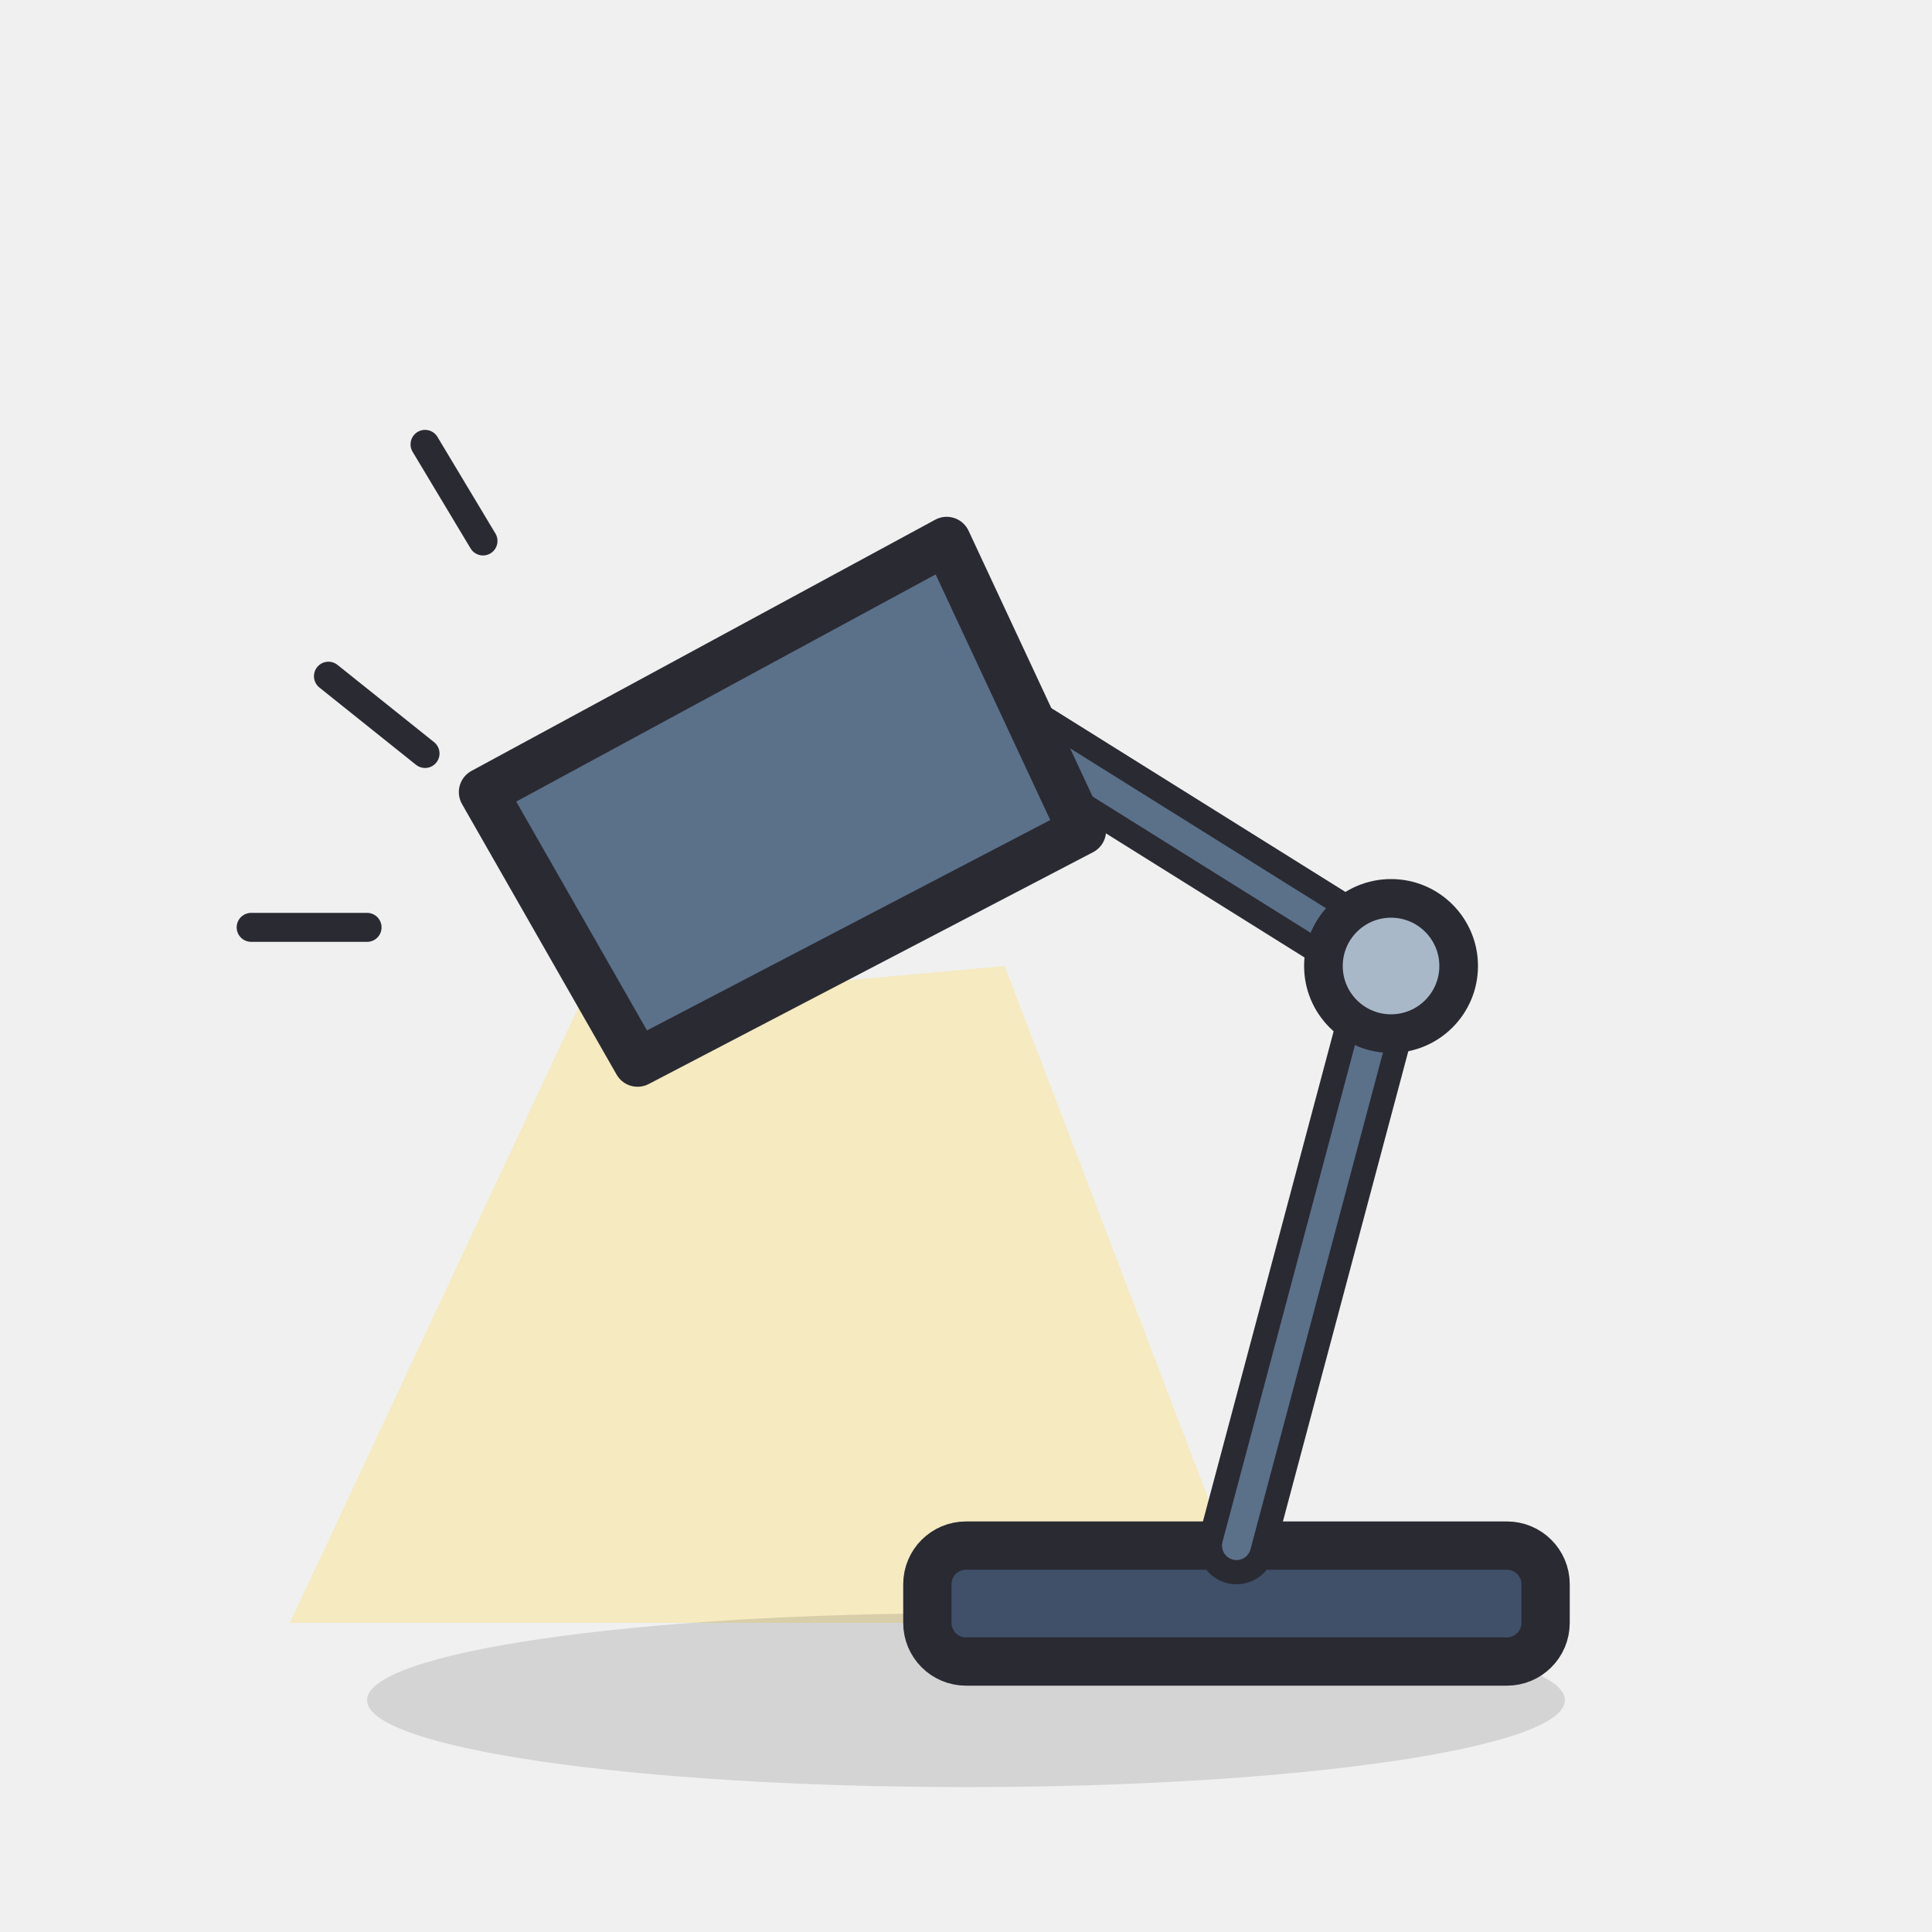
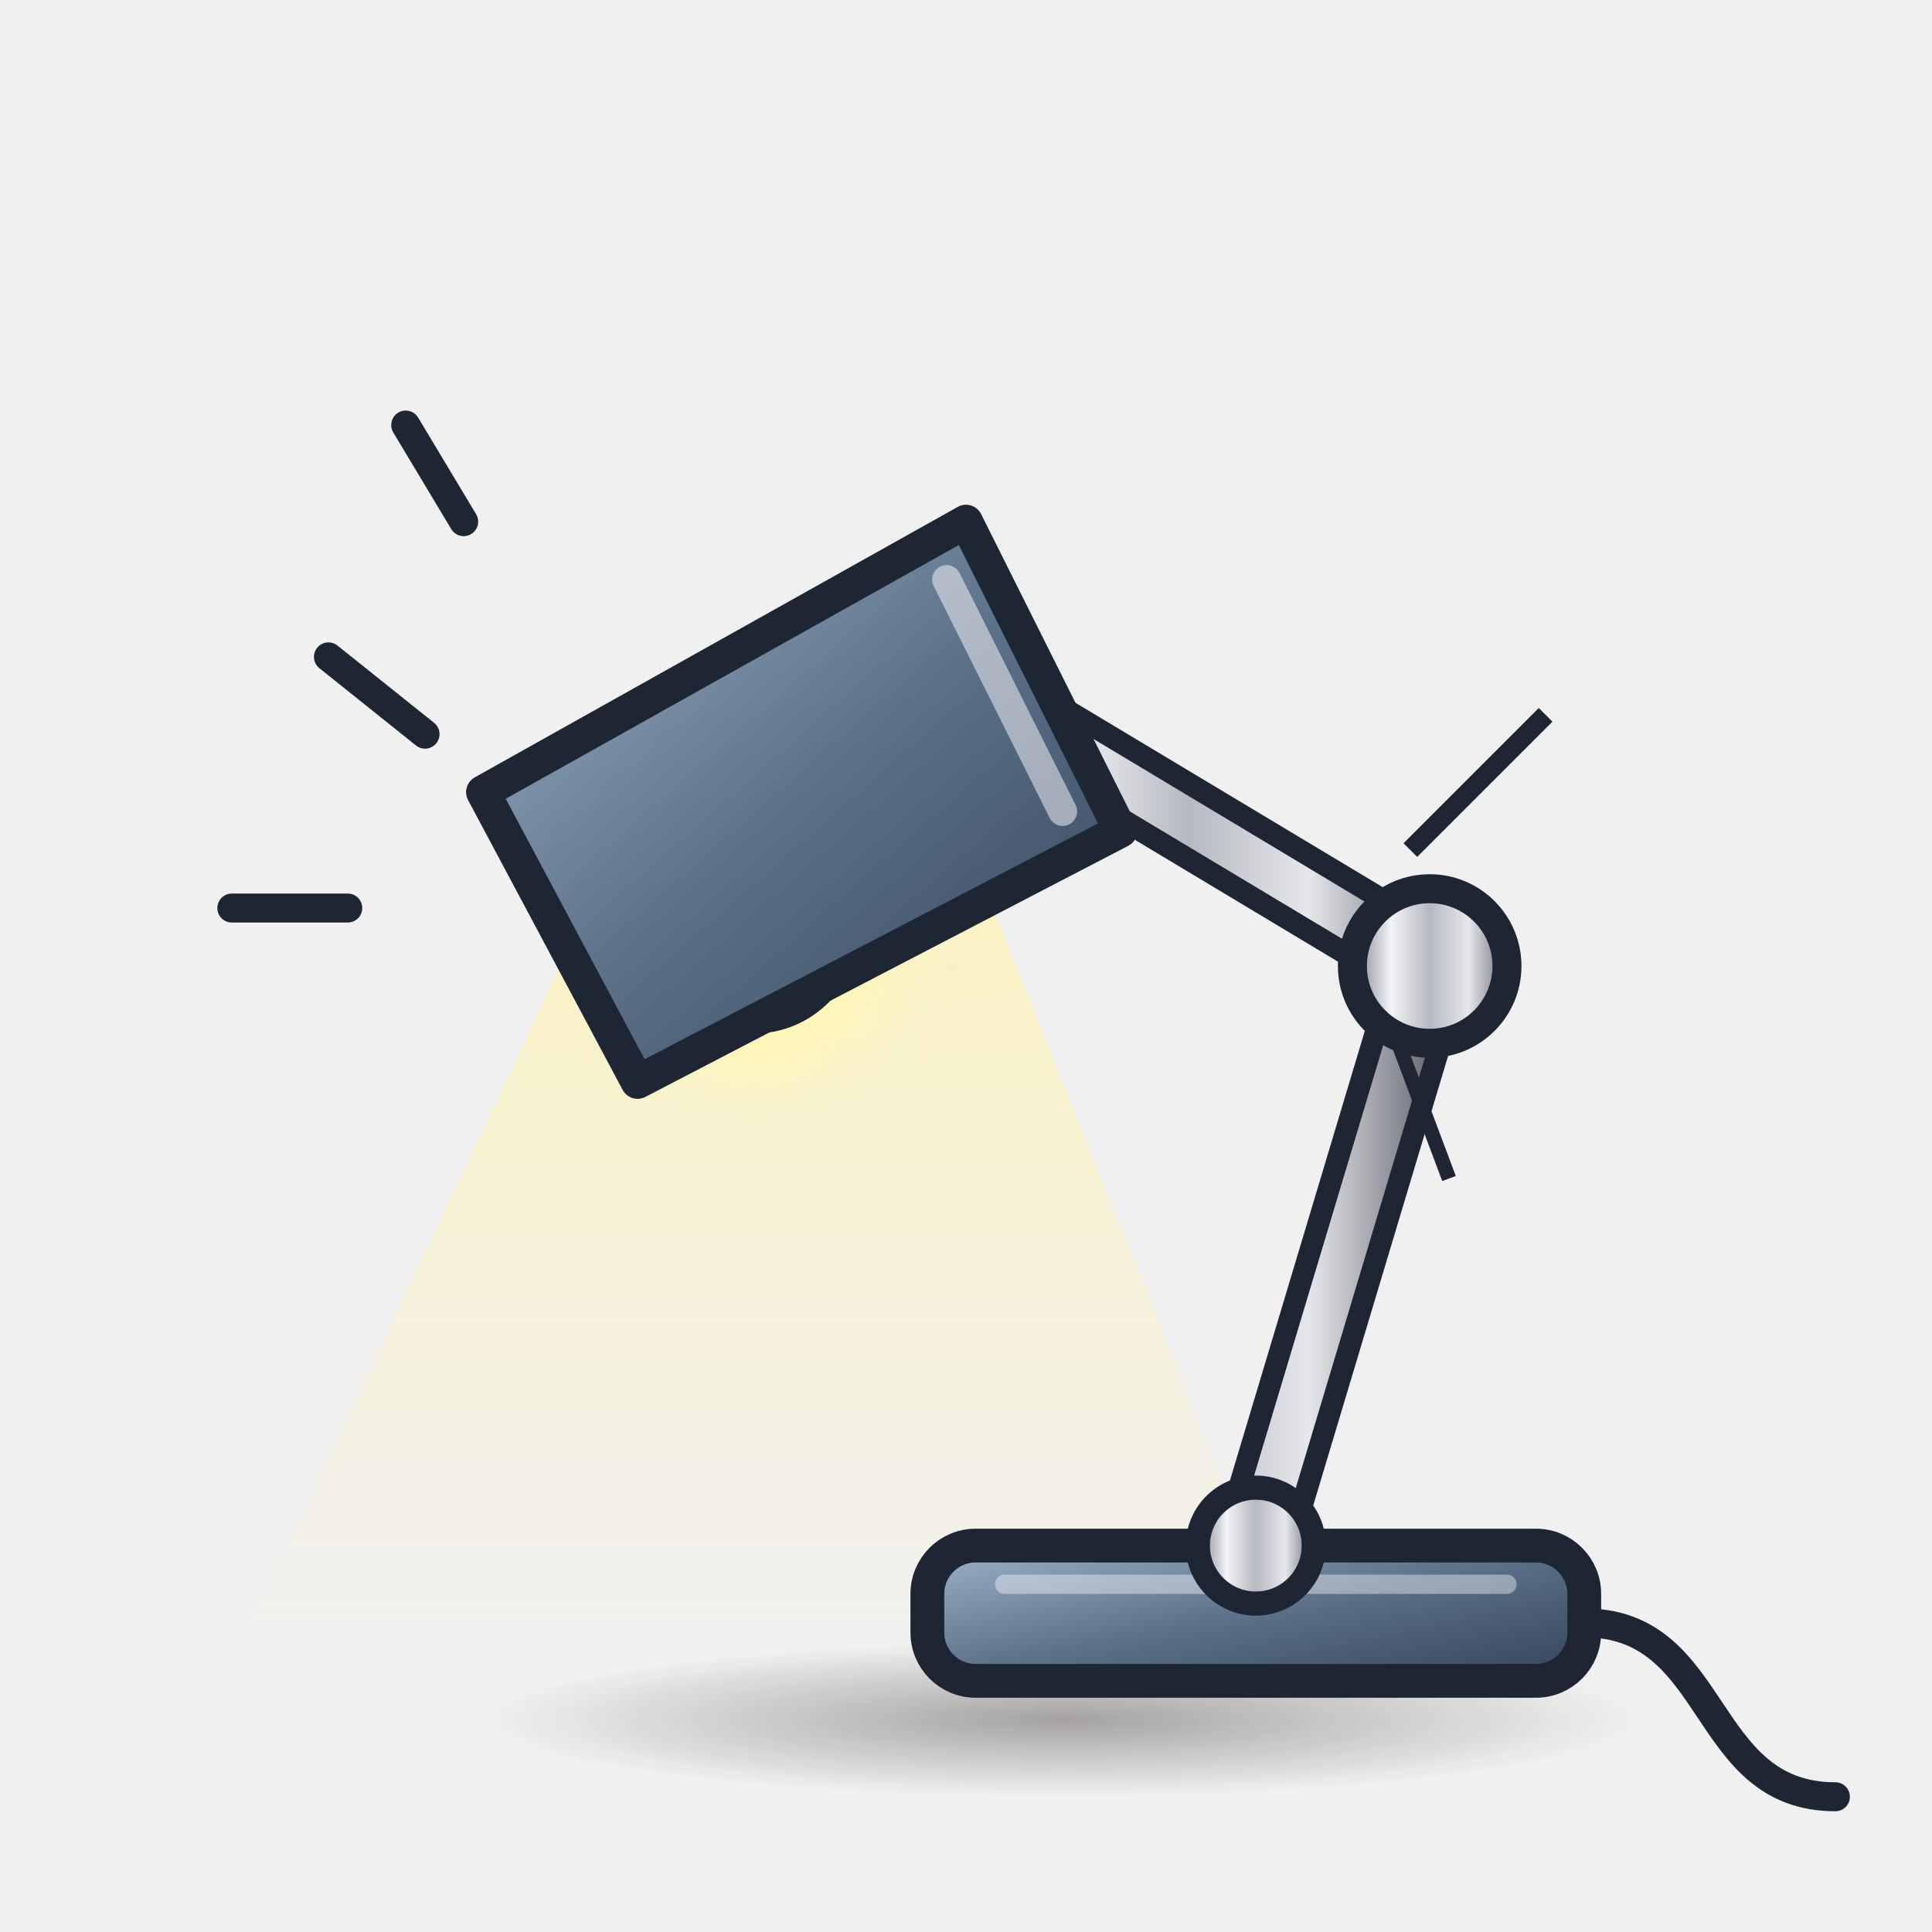
<svg xmlns="http://www.w3.org/2000/svg" viewBox="0 0 200 200">
-   <path d="M60 104L30 168H130L104 100Z" fill="#ffe066" opacity=".35" />
-   <ellipse cx="100" cy="176" rx="62" ry="9" fill="#000" opacity=".12" />
-   <g stroke="#2a2a33" stroke-width="5" stroke-linejoin="round" stroke-linecap="round">
-     <rect x="96" y="160" width="64" height="12" rx="4" fill="#3f5068" />
-     <path d="M128 160L144 100L96 70" fill="none" stroke-width="8" />
-     <path d="M128 160L144 100L96 70" fill="none" stroke="#5b7089" stroke-width="3" />
-     <circle cx="144" cy="100" r="7" fill="#a9b8c9" stroke-width="4" />
-     <path d="M98 56L112 86L66 110L50 82Z" fill="#5b7089" />
+   <defs>
+     <radialGradient id="sh" cx="0.5" cy="0.5" r="0.5">
+       <stop offset="0" stop-color="#1a1014" stop-opacity="0.35" />
+       <stop offset="1" stop-color="#1a1014" stop-opacity="0" />
+     </radialGradient>
+     <linearGradient id="bl" x1="0" y1="0" x2="1" y2="1">
+       <stop offset="0" stop-color="#9fb3cc" />
+       <stop offset="0.5" stop-color="#5b7089" />
+       <stop offset="1" stop-color="#33435a" />
+     </linearGradient>
+     <linearGradient id="st" x1="0" y1="0" x2="1" y2="0">
+       <stop offset="0" stop-color="#7d8088" />
+       <stop offset="0.25" stop-color="#f2f3f5" />
+       <stop offset="0.5" stop-color="#b6b9c0" />
+       <stop offset="0.75" stop-color="#e6e7ea" />
+       <stop offset="1" stop-color="#6a6d75" />
+     </linearGradient>
+     <filter id="glow" x="-50%" y="-50%" width="200%" height="200%">
+       <feGaussianBlur stdDeviation="3" />
+     </filter>
+     <linearGradient id="beam" x1="0" y1="0" x2="0" y2="1">
+       <stop offset="0" stop-color="#fff3b0" stop-opacity="0.7" />
+       <stop offset="1" stop-color="#fff3b0" stop-opacity="0" />
+     </linearGradient>
+     <radialGradient id="bulb" cx="0.5" cy="0.5" r="0.5">
+       <stop offset="0" stop-color="#ffffff" />
+       <stop offset="0.5" stop-color="#fff6b8" />
+       <stop offset="1" stop-color="#ffd23f" />
+     </radialGradient>
+   </defs>
+   <ellipse cx="110" cy="178" rx="60" ry="8" fill="url(#sh)" />
+   <path d="M58 100L24 172H134L102 92Z" fill="url(#beam)" />
+   <rect x="96" y="160" width="68" height="14" rx="5" fill="url(#bl)" stroke="#1f2633" stroke-width="3.5" />
+   <path d="M104 164H156" stroke="#fff" stroke-width="2" opacity=".4" stroke-linecap="round" />
+   <path d="M130 160L148 100L98 70" fill="none" stroke="#1f2633" stroke-width="9" stroke-linecap="round" stroke-linejoin="round" />
+   <path d="M130 160L148 100L98 70" fill="none" stroke="url(#st)" stroke-width="4.5" stroke-linecap="round" stroke-linejoin="round" />
+   <circle cx="148" cy="100" r="8" fill="url(#st)" stroke="#1f2633" stroke-width="3" />
+   <circle cx="130" cy="160" r="6" fill="url(#st)" stroke="#1f2633" stroke-width="2.5" />
+   <path d="M144 106L150 122" stroke="#1f2633" stroke-width="1.5" />
+   <path d="M146 88l14-14" stroke="#1f2633" stroke-width="2" />
+   <circle cx="78" cy="98" r="14" fill="#fff6b8" filter="url(#glow)" />
+   <circle cx="78" cy="96" r="10" fill="url(#bulb)" stroke="#1f2633" stroke-width="2" />
+   <path d="M100 54L116 86L66 112L50 82Z" fill="url(#bl)" stroke="#1f2633" stroke-width="3.5" stroke-linejoin="round" />
+   <path d="M98 60L110 84" stroke="#fff" stroke-width="3" stroke-linecap="round" opacity=".5" />
+   <g fill="none" stroke="#1f2633" stroke-width="3" stroke-linecap="round">
+     <path d="M34 68l10 8M24 94h12M42 44l6 10" />
  </g>
-   <g fill="none" stroke="#2a2a33" stroke-width="3" stroke-linecap="round">
-     <path d="M34 70l10 8M26 96h12M44 46l6 10" />
-   </g>
+   <path d="M164 168C178 168 176 186 190 186" fill="none" stroke="#1f2633" stroke-width="3" stroke-linecap="round" />
</svg>
